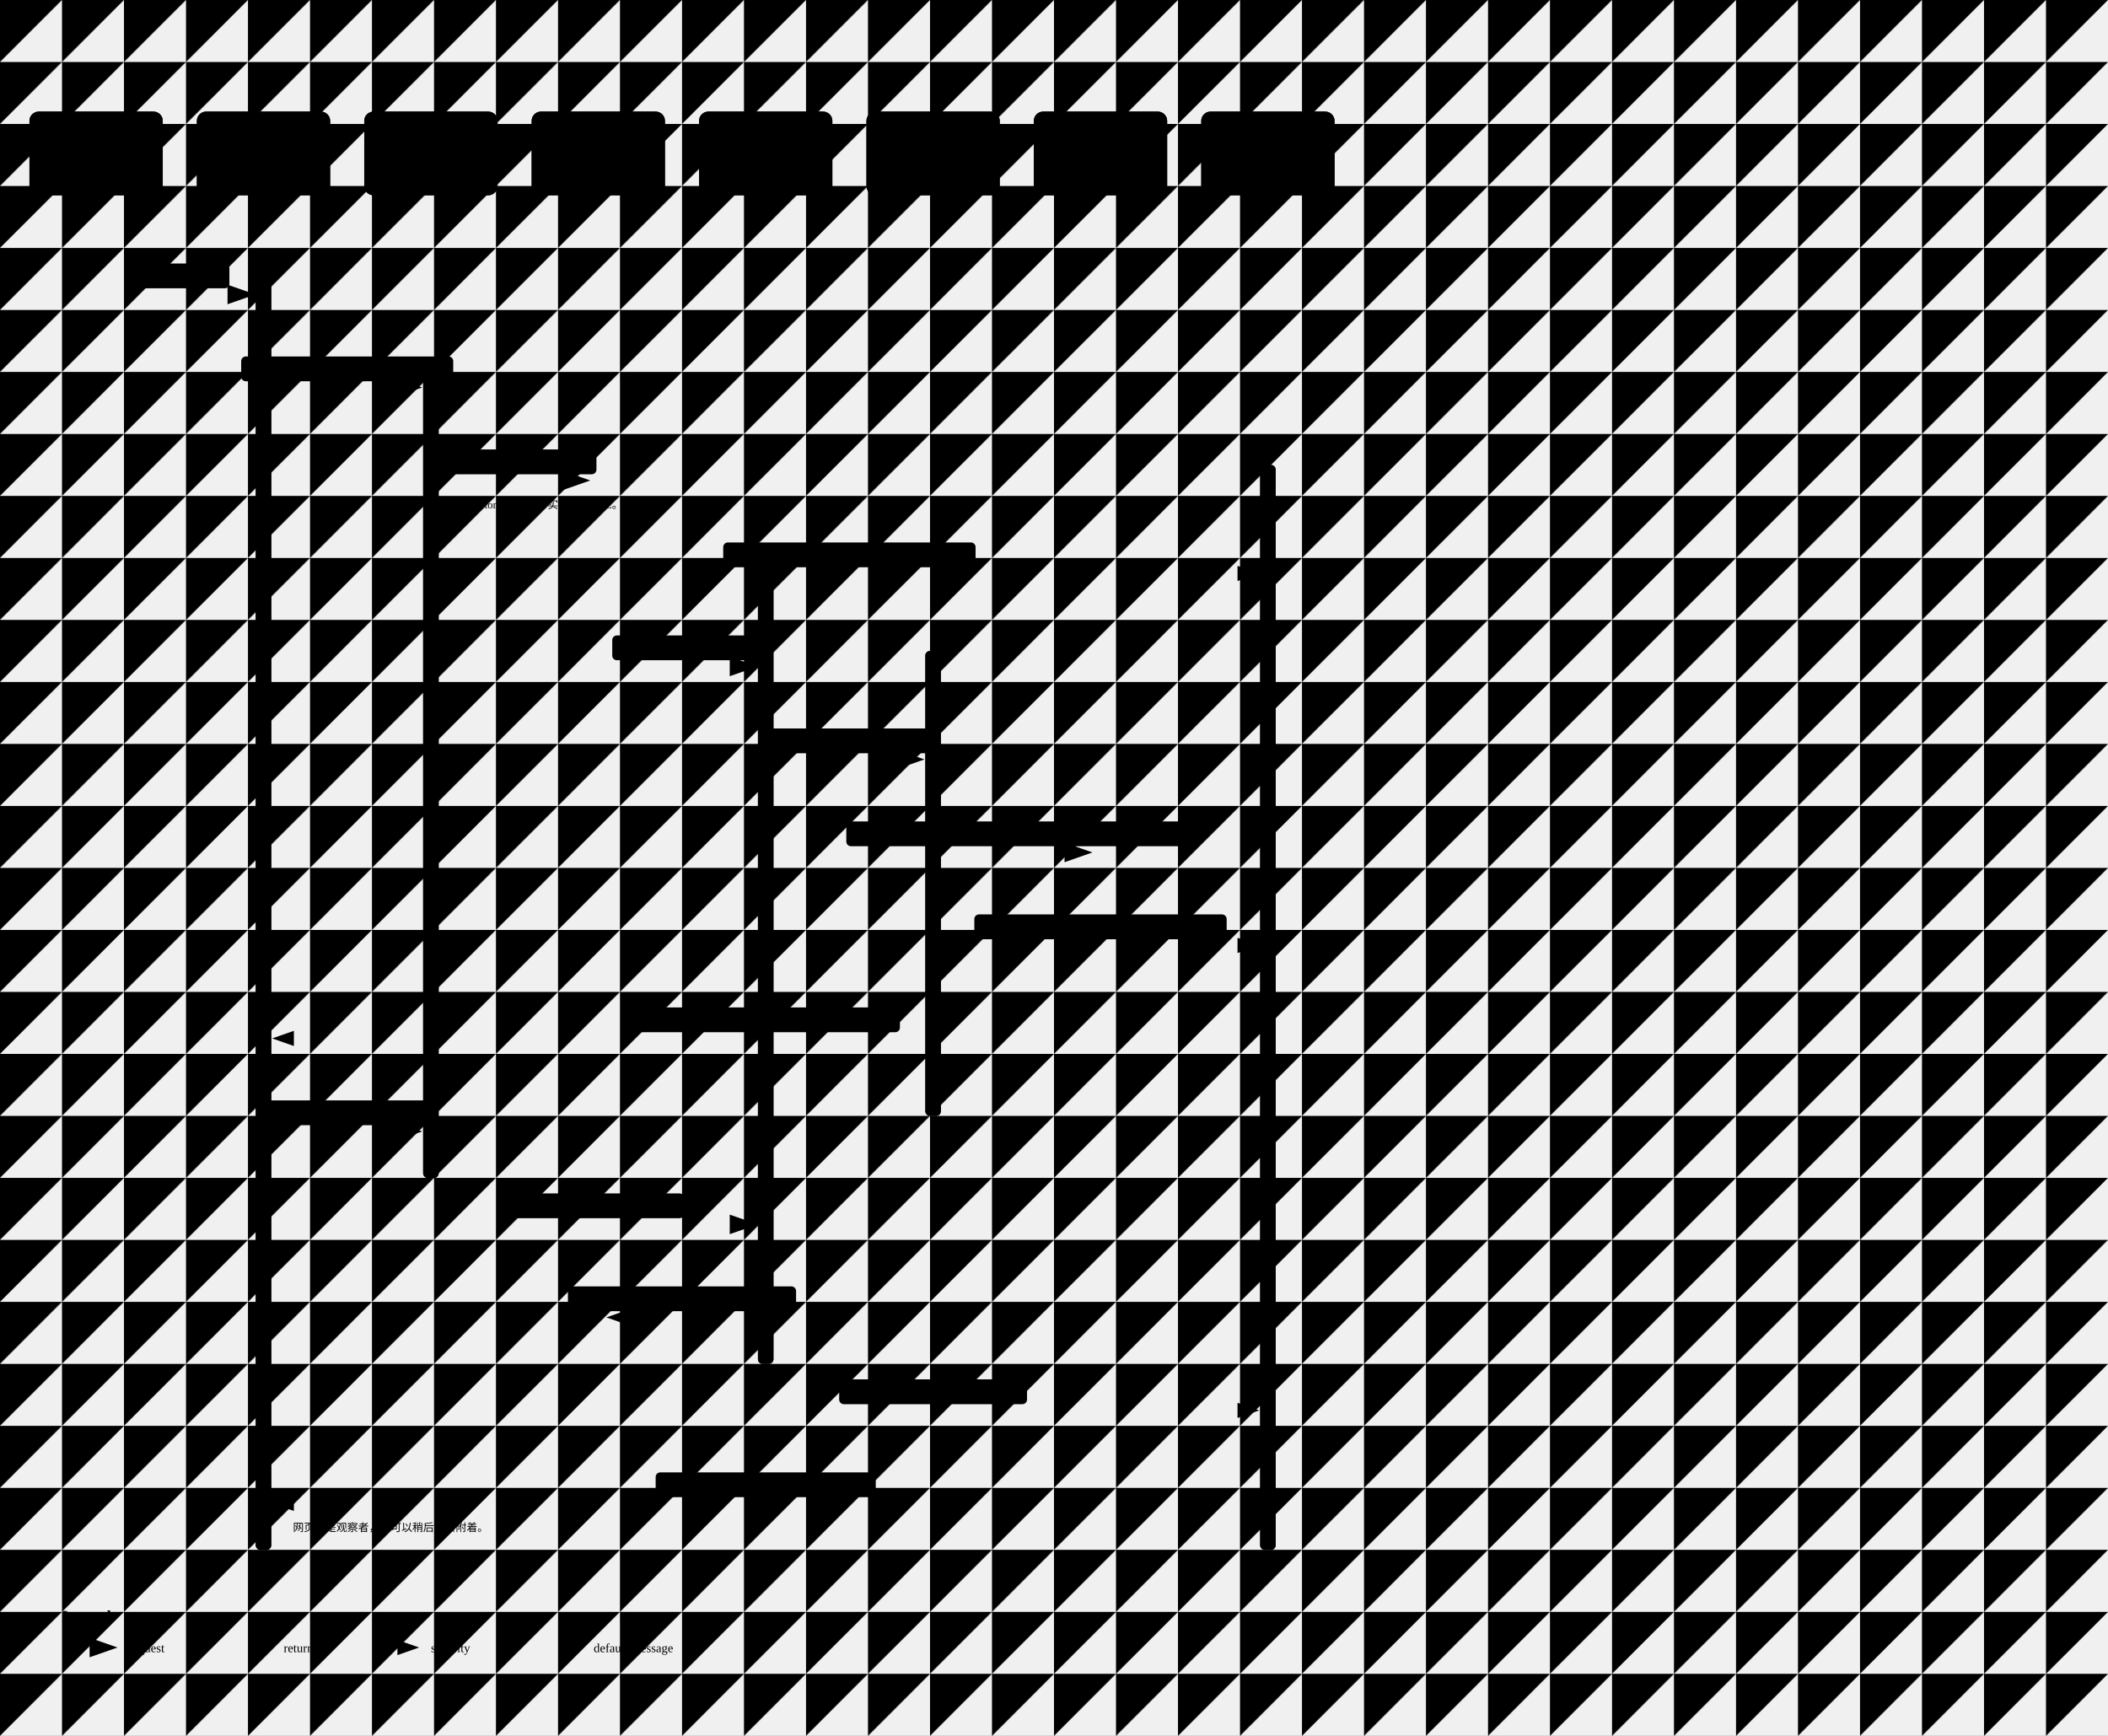
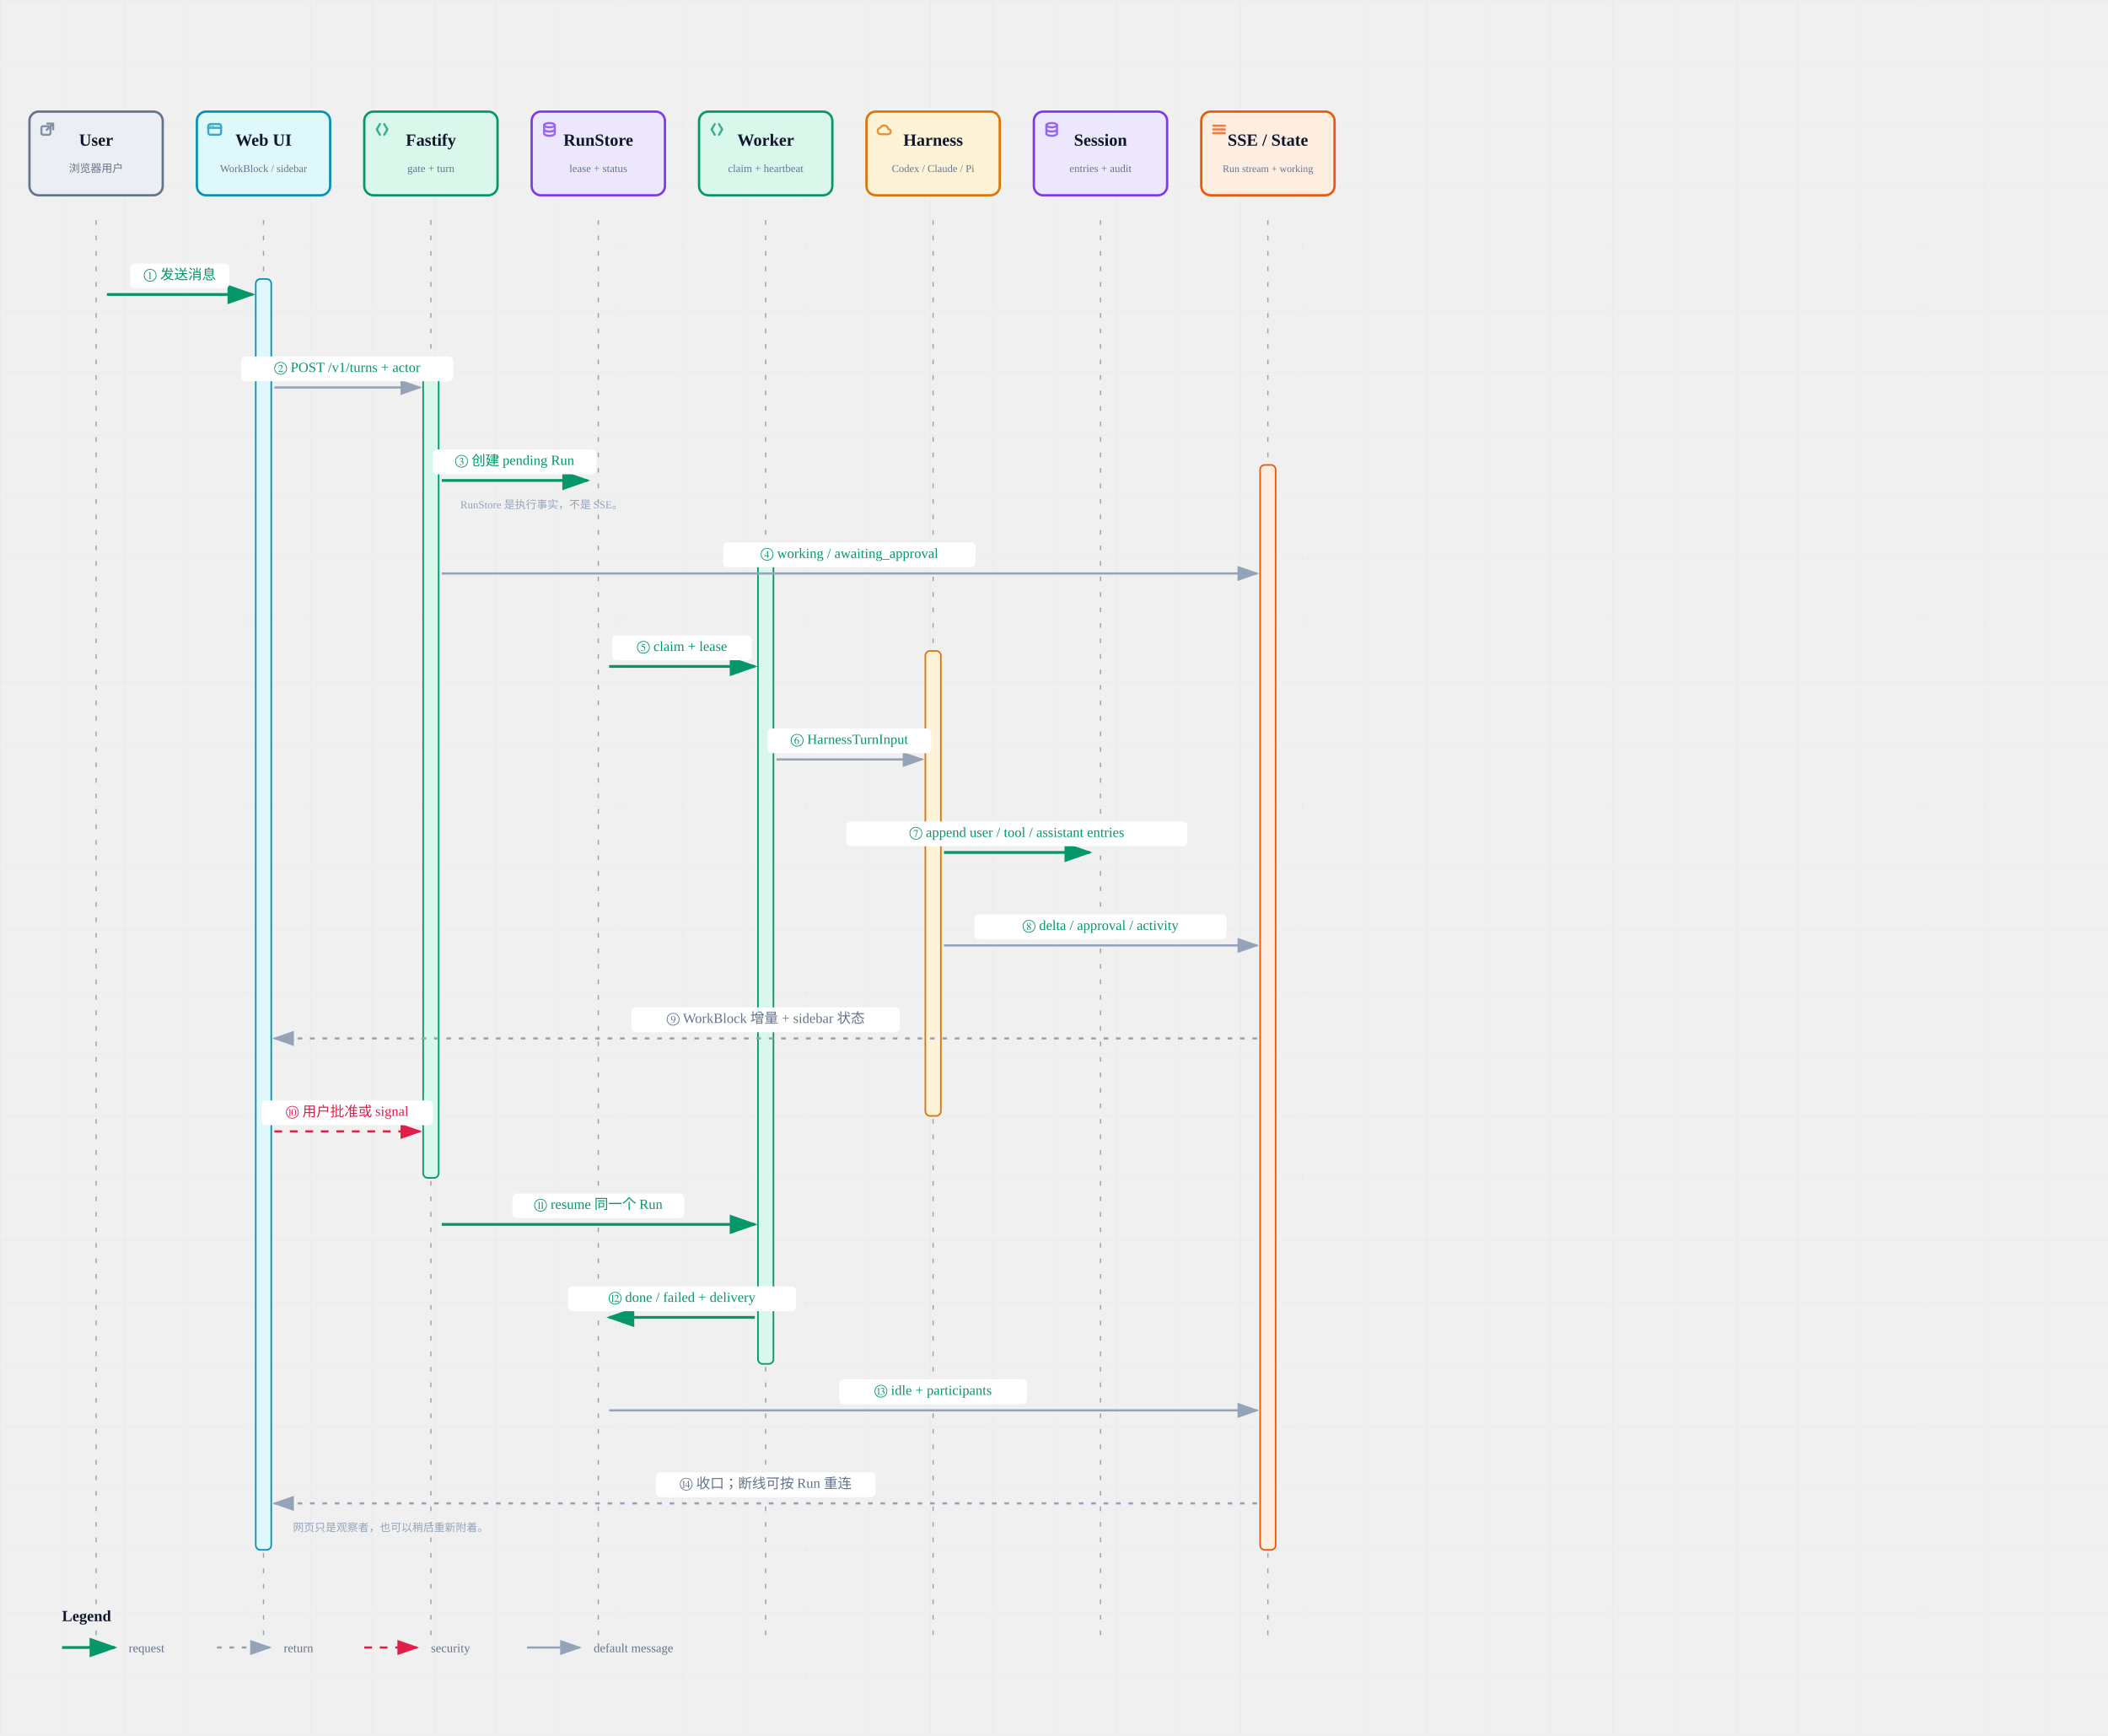
<svg xmlns="http://www.w3.org/2000/svg" viewBox="0 0 1360 1120" role="img" aria-labelledby="archify-diagram-title archify-diagram-description" data-preset="signal-flow" data-quality-profile="showcase">
+   <style>
+   .c-grid { stroke: #e2e8f0; fill: none; }
+   .c-mask { fill: #ffffff; stroke: none; }
+   .c-frontend { fill: rgba(34, 211, 238, 0.15); stroke: #0891b2; }
+   .c-backend { fill: rgba(52, 211, 153, 0.18); stroke: #059669; }
+   .c-database { fill: rgba(167, 139, 250, 0.2); stroke: #7c3aed; }
+   .c-cloud { fill: rgba(251, 191, 36, 0.18); stroke: #d97706; }
+   .c-security { fill: rgba(251, 113, 133, 0.15); stroke: #e11d48; }
+   .c-messagebus { fill: rgba(251, 146, 60, 0.15); stroke: #ea580c; }
+   .c-external { fill: rgba(148, 163, 184, 0.18); stroke: #64748b; }
+   .c-security-group { fill: transparent; stroke: #e11d48; stroke-dasharray: 4,4; }
+   .c-lane { fill: rgba(248, 250, 252, 0.65); stroke: #cbd5e1; stroke-dasharray: 6,6; }
+   .t-primary { fill: #0f172a; }
+   .t-muted { fill: #64748b; }
+   .t-dim { fill: #94a3b8; }
+   .t-frontend { fill: #0891b2; }
+   .t-backend { fill: #059669; }
+   .t-database { fill: #7c3aed; }
+   .t-cloud { fill: #d97706; }
+   .t-security { fill: #e11d48; }
+   .t-messagebus { fill: #ea580c; }
+   .t-external { fill: #64748b; }
+   .semantic-sigil { fill: none; stroke: currentColor; stroke-width: 1.35; stroke-linecap: round; stroke-linejoin: round; opacity: 0.76; pointer-events: none; }
+   .semantic-sigil &gt; * { vector-effect: non-scaling-stroke; }
+   .semantic-sigil .sigil-fill { fill: currentColor; stroke: none; }
+   .s-frontend { color: #0891b2; }
+   .s-backend { color: #059669; }
+   .s-database { color: #7c3aed; }
+   .s-cloud { color: #d97706; }
+   .s-security { color: #e11d48; }
+   .s-messagebus { color: #ea580c; }
+   .s-external { color: #64748b; }
+   .a-default { stroke: #94a3b8; fill: none; }
+   .a-emphasis { stroke: #059669; fill: none; }
+   .a-security { stroke: #e11d48; fill: none; stroke-dasharray: 5,5; }
+   .a-dashed { stroke: #7c3aed; fill: none; stroke-dasharray: 4,4; }
+   .m-default { fill: #94a3b8; }
+   .m-emphasis { fill: #059669; }
+   .m-security { fill: #e11d48; }
+   .m-dashed { fill: #7c3aed; }
+ </style>
  <defs>
    <marker id="arrowhead" markerWidth="10" markerHeight="7" refX="9" refY="3.5" orient="auto">
      <polygon points="0 0, 10 3.5, 0 7" class="m-default" />
    </marker>
    <marker id="arrowhead-emphasis" markerWidth="10" markerHeight="7" refX="9" refY="3.5" orient="auto">
      <polygon points="0 0, 10 3.5, 0 7" class="m-emphasis" />
    </marker>
    <marker id="arrowhead-security" markerWidth="10" markerHeight="7" refX="9" refY="3.5" orient="auto">
      <polygon points="0 0, 10 3.5, 0 7" class="m-security" />
    </marker>
    <marker id="arrowhead-dashed" markerWidth="10" markerHeight="7" refX="9" refY="3.5" orient="auto">
      <polygon points="0 0, 10 3.5, 0 7" class="m-dashed" />
    </marker>
    <pattern id="grid" width="40" height="40" patternUnits="userSpaceOnUse">
      <path d="M 40 0 L 0 0 0 40" class="c-grid" stroke-width="0.5" />
    </pattern>
  </defs>
  <rect width="100%" height="100%" fill="url(#grid)" />
  <path d="M 62 142 L 62 1055" class="a-default" stroke-width="0.8" stroke-dasharray="3,7" />
  <path d="M 170 142 L 170 1055" class="a-default" stroke-width="0.8" stroke-dasharray="3,7" />
  <path d="M 278 142 L 278 1055" class="a-default" stroke-width="0.8" stroke-dasharray="3,7" />
  <path d="M 386 142 L 386 1055" class="a-default" stroke-width="0.8" stroke-dasharray="3,7" />
  <path d="M 494 142 L 494 1055" class="a-default" stroke-width="0.8" stroke-dasharray="3,7" />
  <path d="M 602 142 L 602 1055" class="a-default" stroke-width="0.8" stroke-dasharray="3,7" />
  <path d="M 710 142 L 710 1055" class="a-default" stroke-width="0.8" stroke-dasharray="3,7" />
  <path d="M 818 142 L 818 1055" class="a-default" stroke-width="0.8" stroke-dasharray="3,7" />
  <rect x="165" y="180" width="10" height="820" rx="3" class="c-mask" />
  <rect x="165" y="180" width="10" height="820" rx="3" class="c-frontend" stroke-width="1" />
  <rect x="273" y="240" width="10" height="520" rx="3" class="c-mask" />
  <rect x="273" y="240" width="10" height="520" rx="3" class="c-backend" stroke-width="1" />
  <rect x="489" y="360" width="10" height="520" rx="3" class="c-mask" />
  <rect x="489" y="360" width="10" height="520" rx="3" class="c-backend" stroke-width="1" />
  <rect x="597" y="420" width="10" height="300" rx="3" class="c-mask" />
  <rect x="597" y="420" width="10" height="300" rx="3" class="c-cloud" stroke-width="1" />
  <rect x="813" y="300" width="10" height="700" rx="3" class="c-mask" />
  <rect x="813" y="300" width="10" height="700" rx="3" class="c-messagebus" stroke-width="1" />
  <g data-edge-from="user" data-edge-to="web" data-edge-label="① 发送消息" data-edge-key="0" data-edge-id="request">
    <path data-composition-edge-from="user" data-composition-edge-to="web" data-composition-edge-id="request" data-composition-points="69,190;163,190" d="M 69 190 L 163 190" class="a-emphasis" stroke-width="1.8" marker-end="url(#arrowhead-emphasis)" />
    <g data-detail="context">
      <rect x="84" y="170" width="64" height="16" rx="3" class="c-mask" />
      <text x="116" y="180" class="t-backend" font-size="9" text-anchor="middle">① 发送消息</text>
    </g>
  </g>
  <g data-edge-from="web" data-edge-to="api" data-edge-label="② POST /v1/turns + actor" data-edge-key="1" data-edge-id="turn">
    <path data-composition-edge-from="web" data-composition-edge-to="api" data-composition-edge-id="turn" data-composition-points="177,250;271,250" d="M 177 250 L 271 250" class="a-default" stroke-width="1.4" marker-end="url(#arrowhead)" />
    <g data-detail="context">
      <rect x="155.6" y="230" width="136.8" height="16" rx="3" class="c-mask" />
      <text x="224" y="240" class="t-backend" font-size="9" text-anchor="middle">② POST /v1/turns + actor</text>
    </g>
  </g>
  <g data-edge-from="api" data-edge-to="runstore" data-edge-label="③ 创建 pending Run" data-edge-key="2" data-edge-id="persist-run">
    <path data-composition-edge-from="api" data-composition-edge-to="runstore" data-composition-edge-id="persist-run" data-composition-points="285,310;379,310" d="M 285 310 L 379 310" class="a-emphasis" stroke-width="1.8" marker-end="url(#arrowhead-emphasis)" />
    <g data-detail="context">
      <rect x="279.2" y="290" width="105.6" height="16" rx="3" class="c-mask" />
      <text x="332" y="300" class="t-backend" font-size="9" text-anchor="middle">③ 创建 pending Run</text>
    </g>
    <text data-detail="fine" x="297" y="328" class="t-dim" font-size="7">RunStore 是执行事实，不是 SSE。</text>
  </g>
  <g data-edge-from="api" data-edge-to="sse" data-edge-label="④ working / awaiting_approval" data-edge-key="3" data-edge-id="state-working">
    <path data-composition-edge-from="api" data-composition-edge-to="sse" data-composition-edge-id="state-working" data-composition-points="285,370;811,370" d="M 285 370 L 811 370" class="a-default" stroke-width="1.4" marker-end="url(#arrowhead)" />
    <g data-detail="context">
      <rect x="466.6" y="350" width="162.8" height="16" rx="3" class="c-mask" />
      <text x="548" y="360" class="t-backend" font-size="9" text-anchor="middle">④ working / awaiting_approval</text>
    </g>
  </g>
  <g data-edge-from="runstore" data-edge-to="worker" data-edge-label="⑤ claim + lease" data-edge-key="4" data-edge-id="claim">
    <path data-composition-edge-from="runstore" data-composition-edge-to="worker" data-composition-edge-id="claim" data-composition-points="393,430;487,430" d="M 393 430 L 487 430" class="a-emphasis" stroke-width="1.8" marker-end="url(#arrowhead-emphasis)" />
    <g data-detail="context">
      <rect x="395" y="410" width="90" height="16" rx="3" class="c-mask" />
      <text x="440" y="420" class="t-backend" font-size="9" text-anchor="middle">⑤ claim + lease</text>
    </g>
  </g>
  <g data-edge-from="worker" data-edge-to="harness" data-edge-label="⑥ HarnessTurnInput" data-edge-key="5" data-edge-id="harness-input">
    <path data-composition-edge-from="worker" data-composition-edge-to="harness" data-composition-edge-id="harness-input" data-composition-points="501,490;595,490" d="M 501 490 L 595 490" class="a-default" stroke-width="1.4" marker-end="url(#arrowhead)" />
    <g data-detail="context">
      <rect x="495.2" y="470" width="105.6" height="16" rx="3" class="c-mask" />
      <text x="548" y="480" class="t-backend" font-size="9" text-anchor="middle">⑥ HarnessTurnInput</text>
    </g>
  </g>
  <g data-edge-from="harness" data-edge-to="session" data-edge-label="⑦ append user / tool / assistant entries" data-edge-key="6" data-edge-id="entries">
    <path data-composition-edge-from="harness" data-composition-edge-to="session" data-composition-edge-id="entries" data-composition-points="609,550;703,550" d="M 609 550 L 703 550" class="a-emphasis" stroke-width="1.8" marker-end="url(#arrowhead-emphasis)" />
    <g data-detail="context">
      <rect x="546" y="530" width="220" height="16" rx="3" class="c-mask" />
      <text x="656" y="540" class="t-backend" font-size="9" text-anchor="middle">⑦ append user / tool / assistant entries</text>
    </g>
  </g>
  <g data-edge-from="harness" data-edge-to="sse" data-edge-label="⑧ delta / approval / activity" data-edge-key="7" data-edge-id="events">
    <path data-composition-edge-from="harness" data-composition-edge-to="sse" data-composition-edge-id="events" data-composition-points="609,610;811,610" d="M 609 610 L 811 610" class="a-default" stroke-width="1.4" marker-end="url(#arrowhead)" />
    <g data-detail="context">
      <rect x="628.6" y="590" width="162.8" height="16" rx="3" class="c-mask" />
      <text x="710" y="600" class="t-backend" font-size="9" text-anchor="middle">⑧ delta / approval / activity</text>
    </g>
  </g>
  <g data-edge-from="sse" data-edge-to="web" data-edge-label="⑨ WorkBlock 增量 + sidebar 状态" data-edge-key="8" data-edge-id="render">
    <path data-composition-edge-from="sse" data-composition-edge-to="web" data-composition-edge-id="render" data-composition-points="811,670;177,670" d="M 811 670 L 177 670" class="a-default" stroke-width="1.4" stroke-dasharray="3,5" marker-end="url(#arrowhead)" />
    <g data-detail="context">
      <rect x="407.4" y="650" width="173.2" height="16" rx="3" class="c-mask" />
      <text x="494" y="660" class="t-muted" font-size="9" text-anchor="middle">⑨ WorkBlock 增量 + sidebar 状态</text>
    </g>
  </g>
  <g data-edge-from="web" data-edge-to="api" data-edge-label="⑩ 用户批准或 signal" data-edge-key="9" data-edge-id="approval">
    <path data-composition-edge-from="web" data-composition-edge-to="api" data-composition-edge-id="approval" data-composition-points="177,730;271,730" d="M 177 730 L 271 730" class="a-security" stroke-width="1.4" marker-end="url(#arrowhead-security)" />
    <g data-detail="context">
      <rect x="168.6" y="710" width="110.8" height="16" rx="3" class="c-mask" />
      <text x="224" y="720" class="t-security" font-size="9" text-anchor="middle">⑩ 用户批准或 signal</text>
    </g>
  </g>
  <g data-edge-from="api" data-edge-to="worker" data-edge-label="⑪ resume 同一个 Run" data-edge-key="10" data-edge-id="resume">
    <path data-composition-edge-from="api" data-composition-edge-to="worker" data-composition-edge-id="resume" data-composition-points="285,790;487,790" d="M 285 790 L 487 790" class="a-emphasis" stroke-width="1.8" marker-end="url(#arrowhead-emphasis)" />
    <g data-detail="context">
      <rect x="330.6" y="770" width="110.8" height="16" rx="3" class="c-mask" />
      <text x="386" y="780" class="t-backend" font-size="9" text-anchor="middle">⑪ resume 同一个 Run</text>
    </g>
  </g>
  <g data-edge-from="worker" data-edge-to="runstore" data-edge-label="⑫ done / failed + delivery" data-edge-key="11" data-edge-id="terminal">
    <path data-composition-edge-from="worker" data-composition-edge-to="runstore" data-composition-edge-id="terminal" data-composition-points="487,850;393,850" d="M 487 850 L 393 850" class="a-emphasis" stroke-width="1.8" marker-end="url(#arrowhead-emphasis)" />
    <g data-detail="context">
      <rect x="366.4" y="830" width="147.2" height="16" rx="3" class="c-mask" />
      <text x="440" y="840" class="t-backend" font-size="9" text-anchor="middle">⑫ done / failed + delivery</text>
    </g>
  </g>
  <g data-edge-from="runstore" data-edge-to="sse" data-edge-label="⑬ idle + participants" data-edge-key="12" data-edge-id="idle">
    <path data-composition-edge-from="runstore" data-composition-edge-to="sse" data-composition-edge-id="idle" data-composition-points="393,910;811,910" d="M 393 910 L 811 910" class="a-default" stroke-width="1.4" marker-end="url(#arrowhead)" />
    <g data-detail="context">
      <rect x="541.4" y="890" width="121.2" height="16" rx="3" class="c-mask" />
      <text x="602" y="900" class="t-backend" font-size="9" text-anchor="middle">⑬ idle + participants</text>
    </g>
  </g>
  <g data-edge-from="sse" data-edge-to="web" data-edge-label="⑭ 收口；断线可按 Run 重连" data-edge-key="13" data-edge-id="close">
    <path data-composition-edge-from="sse" data-composition-edge-to="web" data-composition-edge-id="close" data-composition-points="811,970;177,970" d="M 811 970 L 177 970" class="a-default" stroke-width="1.4" stroke-dasharray="3,5" marker-end="url(#arrowhead)" />
    <g data-detail="context">
      <rect x="423" y="950" width="142" height="16" rx="3" class="c-mask" />
      <text x="494" y="960" class="t-muted" font-size="9" text-anchor="middle">⑭ 收口；断线可按 Run 重连</text>
    </g>
    <text data-detail="fine" x="189" y="988" class="t-dim" font-size="7">网页只是观察者，也可以稍后重新附着。</text>
  </g>
  <g id="node-user" data-node-id="user" data-node-label="User" tabindex="0" role="button" aria-label="Focus User, 浏览器用户, Sequence participant" aria-pressed="false" data-node-kind="external" data-node-sublabel="浏览器用户" data-node-context="Sequence participant">
    <rect x="19" y="72" width="86" height="54" rx="6" class="c-mask" />
    <rect x="19" y="72" width="86" height="54" rx="6" class="c-external" stroke-width="1.5" />
    <g aria-hidden="true" data-semantic-sigil="external" class="semantic-sigil s-external" transform="translate(25 78) scale(0.6875)">
      <rect x="2.5" y="5" width="8.5" height="8" rx="1.5" />
      <path d="M8 2.5h5.5V8M13.5 2.5 7.5 8.5" />
    </g>
    <text data-detail-anchor="true" x="62" y="94" class="t-primary" font-size="11" font-weight="600" text-anchor="middle">User</text>
    <text data-detail="context" x="62" y="111" class="t-muted" font-size="7" text-anchor="middle">浏览器用户</text>
  </g>
  <g id="node-web" data-node-id="web" data-node-label="Web UI" tabindex="0" role="button" aria-label="Focus Web UI, WorkBlock / sidebar, Sequence participant" aria-pressed="false" data-node-kind="frontend" data-node-sublabel="WorkBlock / sidebar" data-node-context="Sequence participant">
    <rect x="127" y="72" width="86" height="54" rx="6" class="c-mask" />
    <rect x="127" y="72" width="86" height="54" rx="6" class="c-frontend" stroke-width="1.5" />
    <g aria-hidden="true" data-semantic-sigil="frontend" class="semantic-sigil s-frontend" transform="translate(133 78) scale(0.6875)">
      <rect x="2" y="3" width="12" height="10" rx="2" />
      <path d="M2 6.5h12" />
      <circle cx="4.1" cy="4.8" r=".7" class="sigil-fill" />
      <circle cx="6.3" cy="4.8" r=".7" class="sigil-fill" />
    </g>
    <text data-detail-anchor="true" x="170" y="94" class="t-primary" font-size="11" font-weight="600" text-anchor="middle">Web UI</text>
    <text data-detail="context" x="170" y="111" class="t-muted" font-size="6.8" text-anchor="middle">WorkBlock / sidebar</text>
  </g>
  <g id="node-api" data-node-id="api" data-node-label="Fastify" tabindex="0" role="button" aria-label="Focus Fastify, gate + turn, Sequence participant" aria-pressed="false" data-node-kind="backend" data-node-sublabel="gate + turn" data-node-context="Sequence participant">
    <rect x="235" y="72" width="86" height="54" rx="6" class="c-mask" />
    <rect x="235" y="72" width="86" height="54" rx="6" class="c-backend" stroke-width="1.5" />
    <g aria-hidden="true" data-semantic-sigil="backend" class="semantic-sigil s-backend" transform="translate(241 78) scale(0.6875)">
      <path d="M6 3 3 8l3 5M10 3l3 5-3 5" />
    </g>
    <text data-detail-anchor="true" x="278" y="94" class="t-primary" font-size="11" font-weight="600" text-anchor="middle">Fastify</text>
    <text data-detail="context" x="278" y="111" class="t-muted" font-size="7" text-anchor="middle">gate + turn</text>
  </g>
  <g id="node-runstore" data-node-id="runstore" data-node-label="RunStore" tabindex="0" role="button" aria-label="Focus RunStore, lease + status, Sequence participant" aria-pressed="false" data-node-kind="database" data-node-sublabel="lease + status" data-node-context="Sequence participant">
    <rect x="343" y="72" width="86" height="54" rx="6" class="c-mask" />
    <rect x="343" y="72" width="86" height="54" rx="6" class="c-database" stroke-width="1.5" />
    <g aria-hidden="true" data-semantic-sigil="database" class="semantic-sigil s-database" transform="translate(349 78) scale(0.6875)">
      <ellipse cx="8" cy="4" rx="5" ry="2" />
      <path d="M3 4v8c0 1.1 2.2 2 5 2s5-.9 5-2V4M3 8c0 1.1 2.2 2 5 2s5-.9 5-2" />
    </g>
    <text data-detail-anchor="true" x="386" y="94" class="t-primary" font-size="11" font-weight="600" text-anchor="middle">RunStore</text>
    <text data-detail="context" x="386" y="111" class="t-muted" font-size="7" text-anchor="middle">lease + status</text>
  </g>
  <g id="node-worker" data-node-id="worker" data-node-label="Worker" tabindex="0" role="button" aria-label="Focus Worker, claim + heartbeat, Sequence participant" aria-pressed="false" data-node-kind="backend" data-node-sublabel="claim + heartbeat" data-node-context="Sequence participant">
    <rect x="451" y="72" width="86" height="54" rx="6" class="c-mask" />
    <rect x="451" y="72" width="86" height="54" rx="6" class="c-backend" stroke-width="1.5" />
    <g aria-hidden="true" data-semantic-sigil="backend" class="semantic-sigil s-backend" transform="translate(457 78) scale(0.6875)">
      <path d="M6 3 3 8l3 5M10 3l3 5-3 5" />
    </g>
    <text data-detail-anchor="true" x="494" y="94" class="t-primary" font-size="11" font-weight="600" text-anchor="middle">Worker</text>
    <text data-detail="context" x="494" y="111" class="t-muted" font-size="7" text-anchor="middle">claim + heartbeat</text>
  </g>
  <g id="node-harness" data-node-id="harness" data-node-label="Harness" tabindex="0" role="button" aria-label="Focus Harness, Codex / Claude / Pi, Sequence participant" aria-pressed="false" data-node-kind="cloud" data-node-sublabel="Codex / Claude / Pi" data-node-context="Sequence participant">
    <rect x="559" y="72" width="86" height="54" rx="6" class="c-mask" />
    <rect x="559" y="72" width="86" height="54" rx="6" class="c-cloud" stroke-width="1.5" />
    <g aria-hidden="true" data-semantic-sigil="cloud" class="semantic-sigil s-cloud" transform="translate(565 78) scale(0.6875)">
      <path d="M4.3 12.5h7.3a2.4 2.4 0 0 0 .2-4.8 4 4 0 0 0-7.5-1.3A3.1 3.1 0 0 0 4.3 12.5Z" />
    </g>
    <text data-detail-anchor="true" x="602" y="94" class="t-primary" font-size="11" font-weight="600" text-anchor="middle">Harness</text>
    <text data-detail="context" x="602" y="111" class="t-muted" font-size="6.8" text-anchor="middle">Codex / Claude / Pi</text>
  </g>
  <g id="node-session" data-node-id="session" data-node-label="Session" tabindex="0" role="button" aria-label="Focus Session, entries + audit, Sequence participant" aria-pressed="false" data-node-kind="database" data-node-sublabel="entries + audit" data-node-context="Sequence participant">
    <rect x="667" y="72" width="86" height="54" rx="6" class="c-mask" />
    <rect x="667" y="72" width="86" height="54" rx="6" class="c-database" stroke-width="1.5" />
    <g aria-hidden="true" data-semantic-sigil="database" class="semantic-sigil s-database" transform="translate(673 78) scale(0.6875)">
      <ellipse cx="8" cy="4" rx="5" ry="2" />
      <path d="M3 4v8c0 1.1 2.2 2 5 2s5-.9 5-2V4M3 8c0 1.1 2.2 2 5 2s5-.9 5-2" />
    </g>
    <text data-detail-anchor="true" x="710" y="94" class="t-primary" font-size="11" font-weight="600" text-anchor="middle">Session</text>
    <text data-detail="context" x="710" y="111" class="t-muted" font-size="7" text-anchor="middle">entries + audit</text>
  </g>
  <g id="node-sse" data-node-id="sse" data-node-label="SSE / State" tabindex="0" role="button" aria-label="Focus SSE / State, Run stream + working, Sequence participant" aria-pressed="false" data-node-kind="messagebus" data-node-sublabel="Run stream + working" data-node-context="Sequence participant">
    <rect x="775" y="72" width="86" height="54" rx="6" class="c-mask" />
    <rect x="775" y="72" width="86" height="54" rx="6" class="c-messagebus" stroke-width="1.5" />
    <g aria-hidden="true" data-semantic-sigil="messagebus" class="semantic-sigil s-messagebus" transform="translate(781 78) scale(0.6875)">
      <path d="M2.5 4.5h11M2.5 8h11M2.5 11.5h11" />
      <circle cx="5" cy="4.5" r="1" class="sigil-fill" />
      <circle cx="10.5" cy="8" r="1" class="sigil-fill" />
      <circle cx="7" cy="11.5" r="1" class="sigil-fill" />
    </g>
    <text data-detail-anchor="true" x="818" y="94" class="t-primary" font-size="11" font-weight="600" text-anchor="middle">SSE / State</text>
    <text data-detail="context" x="818" y="111" class="t-muted" font-size="6.5" text-anchor="middle">Run stream + working</text>
  </g>
  <g data-legend="true">
    <text x="40" y="1046" class="t-primary" font-size="10" font-weight="600">Legend</text>
    <g data-legend-semantic-kind="emphasis" data-legend-x="40" data-legend-baseline="1066" data-legend-width="78">
      <path d="M 40 1063 L 74 1063" class="a-emphasis" stroke-width="1.8" marker-end="url(#arrowhead-emphasis)" />
      <text x="83" y="1066" class="t-muted" font-size="8">request</text>
    </g>
    <g data-legend-semantic-kind="return" data-legend-x="140" data-legend-baseline="1066" data-legend-width="73">
      <path d="M 140 1063 L 174 1063" class="a-default" stroke-width="1.4" stroke-dasharray="3,5" marker-end="url(#arrowhead)" />
      <text x="183" y="1066" class="t-muted" font-size="8">return</text>
    </g>
    <g data-legend-semantic-kind="security" data-legend-x="235" data-legend-baseline="1066" data-legend-width="83">
      <path d="M 235 1063 L 269 1063" class="a-security" stroke-width="1.4" marker-end="url(#arrowhead-security)" />
      <text x="278" y="1066" class="t-muted" font-size="8">security</text>
    </g>
    <g data-legend-semantic-kind="default" data-legend-x="340" data-legend-baseline="1066" data-legend-width="118">
      <path d="M 340 1063 L 374 1063" class="a-default" stroke-width="1.4" marker-end="url(#arrowhead)" />
      <text x="383" y="1066" class="t-muted" font-size="8">default message</text>
    </g>
  </g>
</svg>
